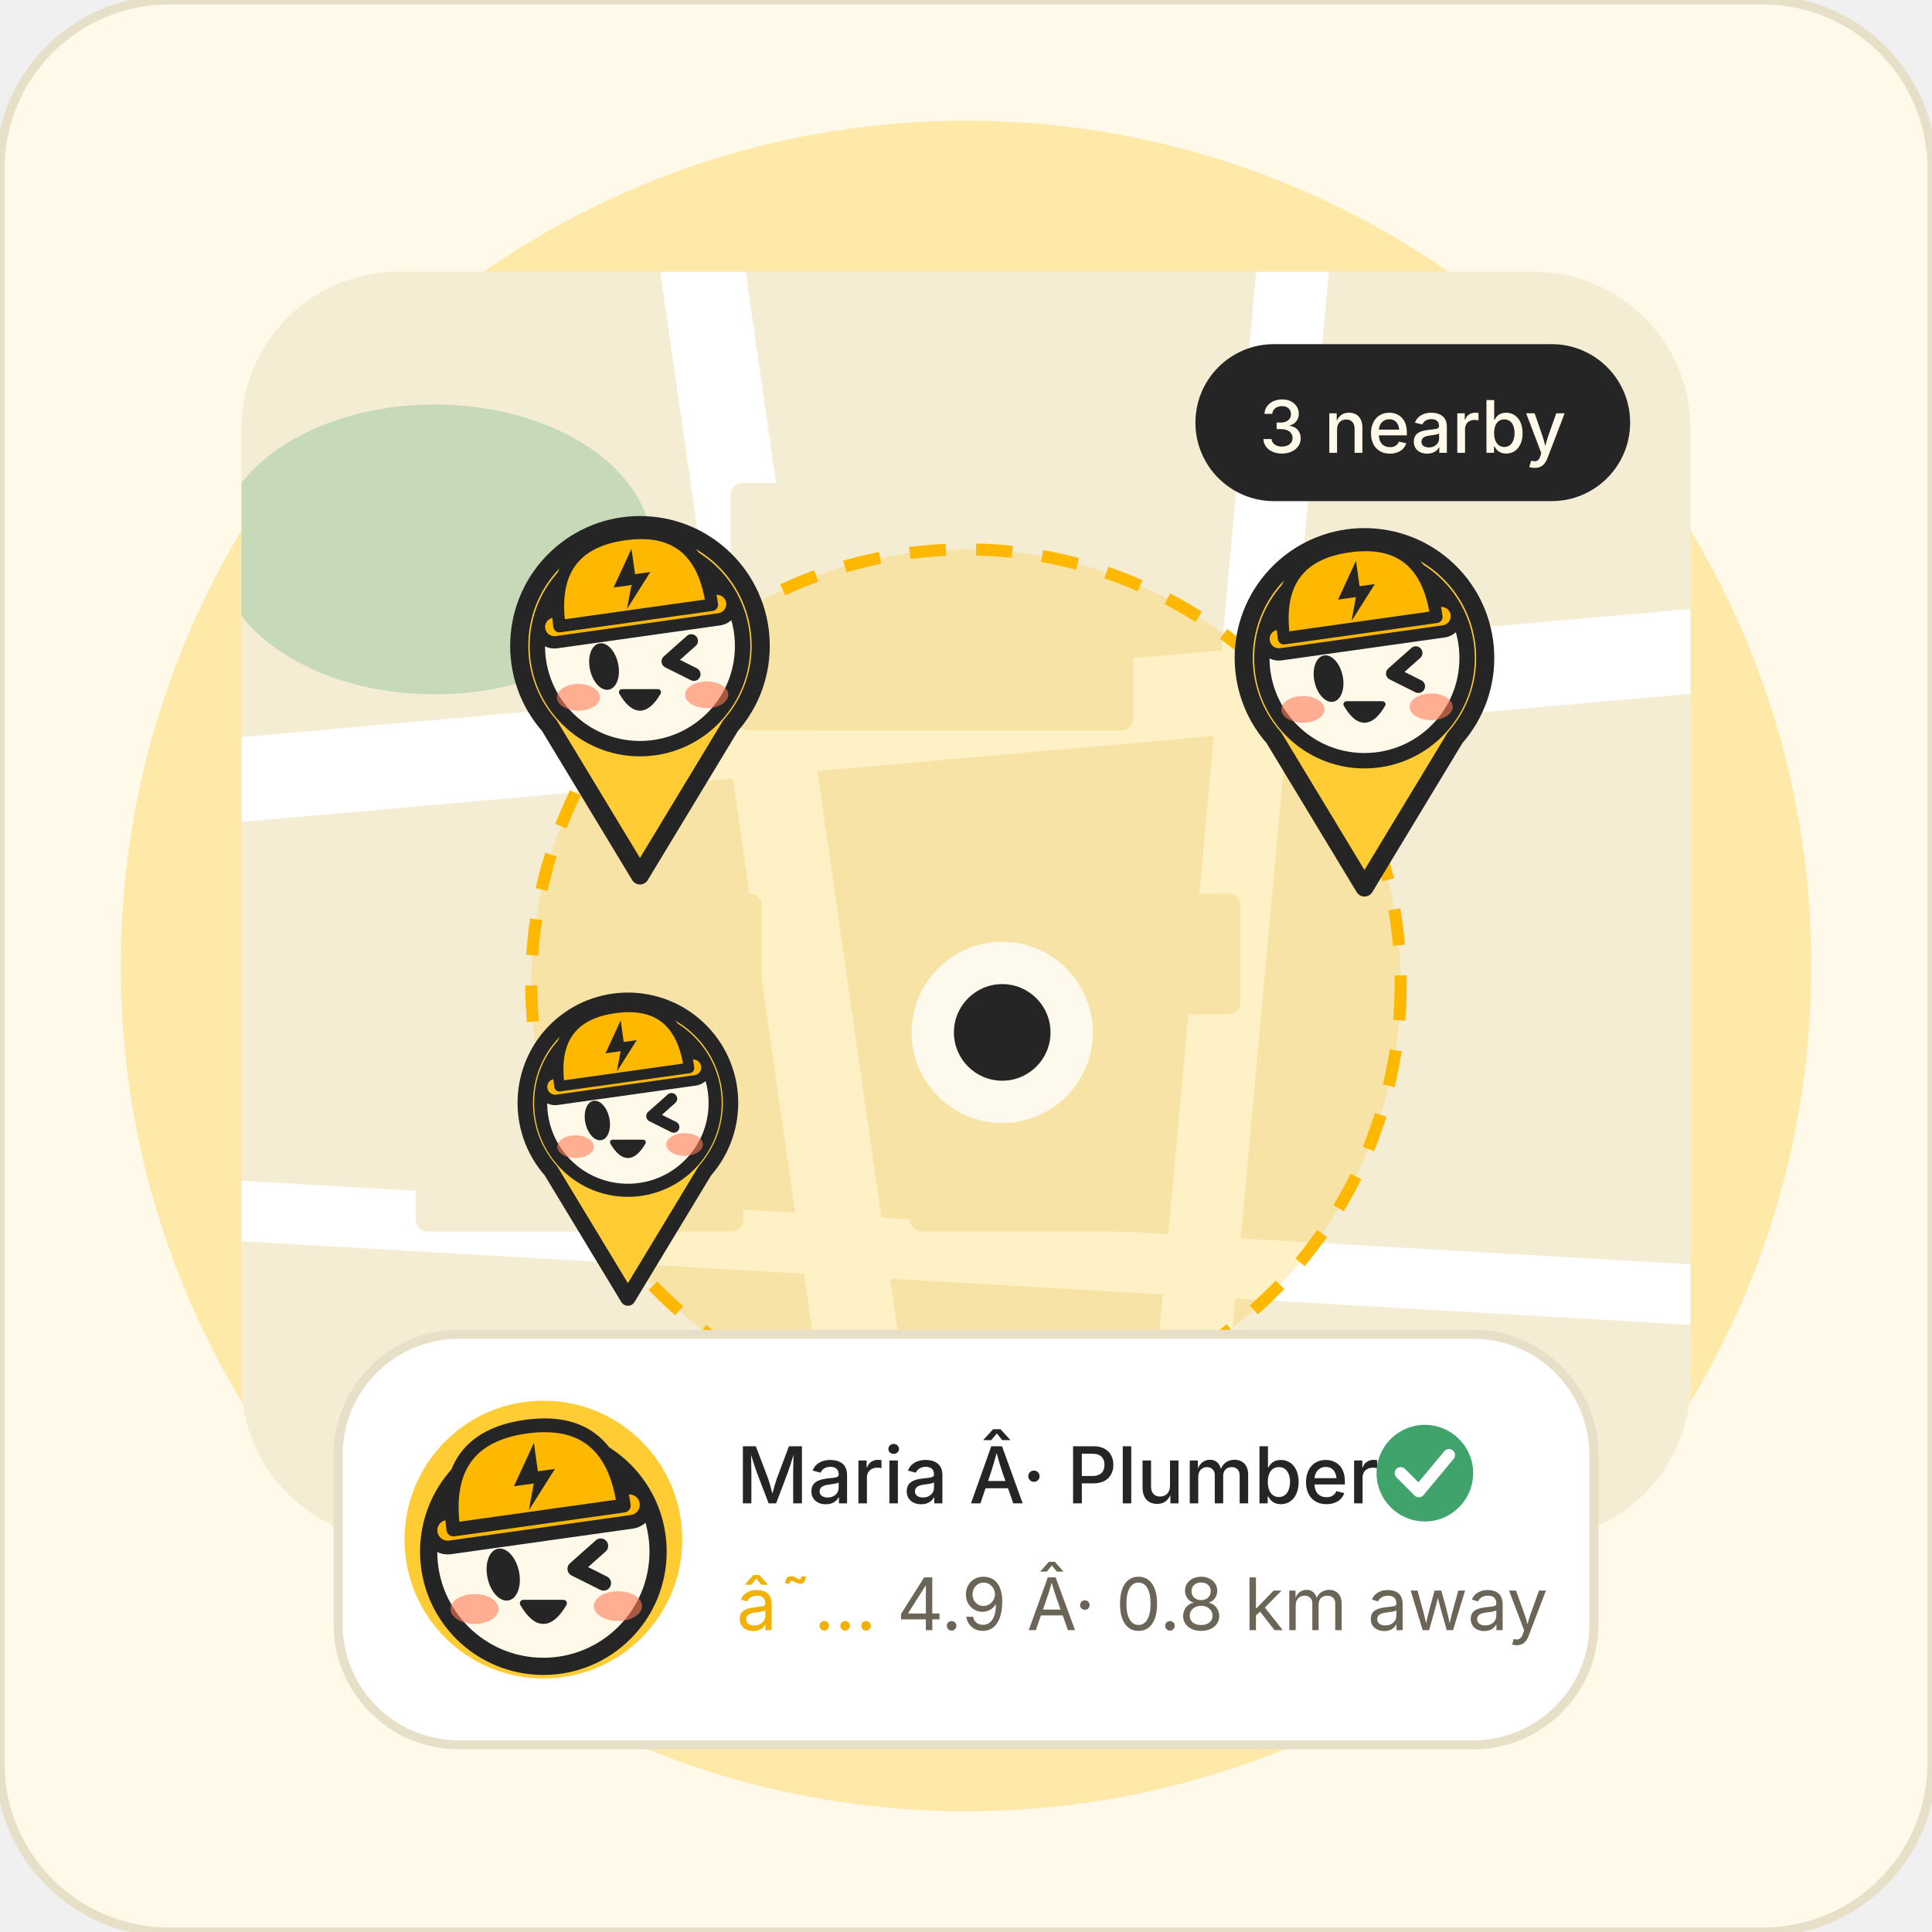
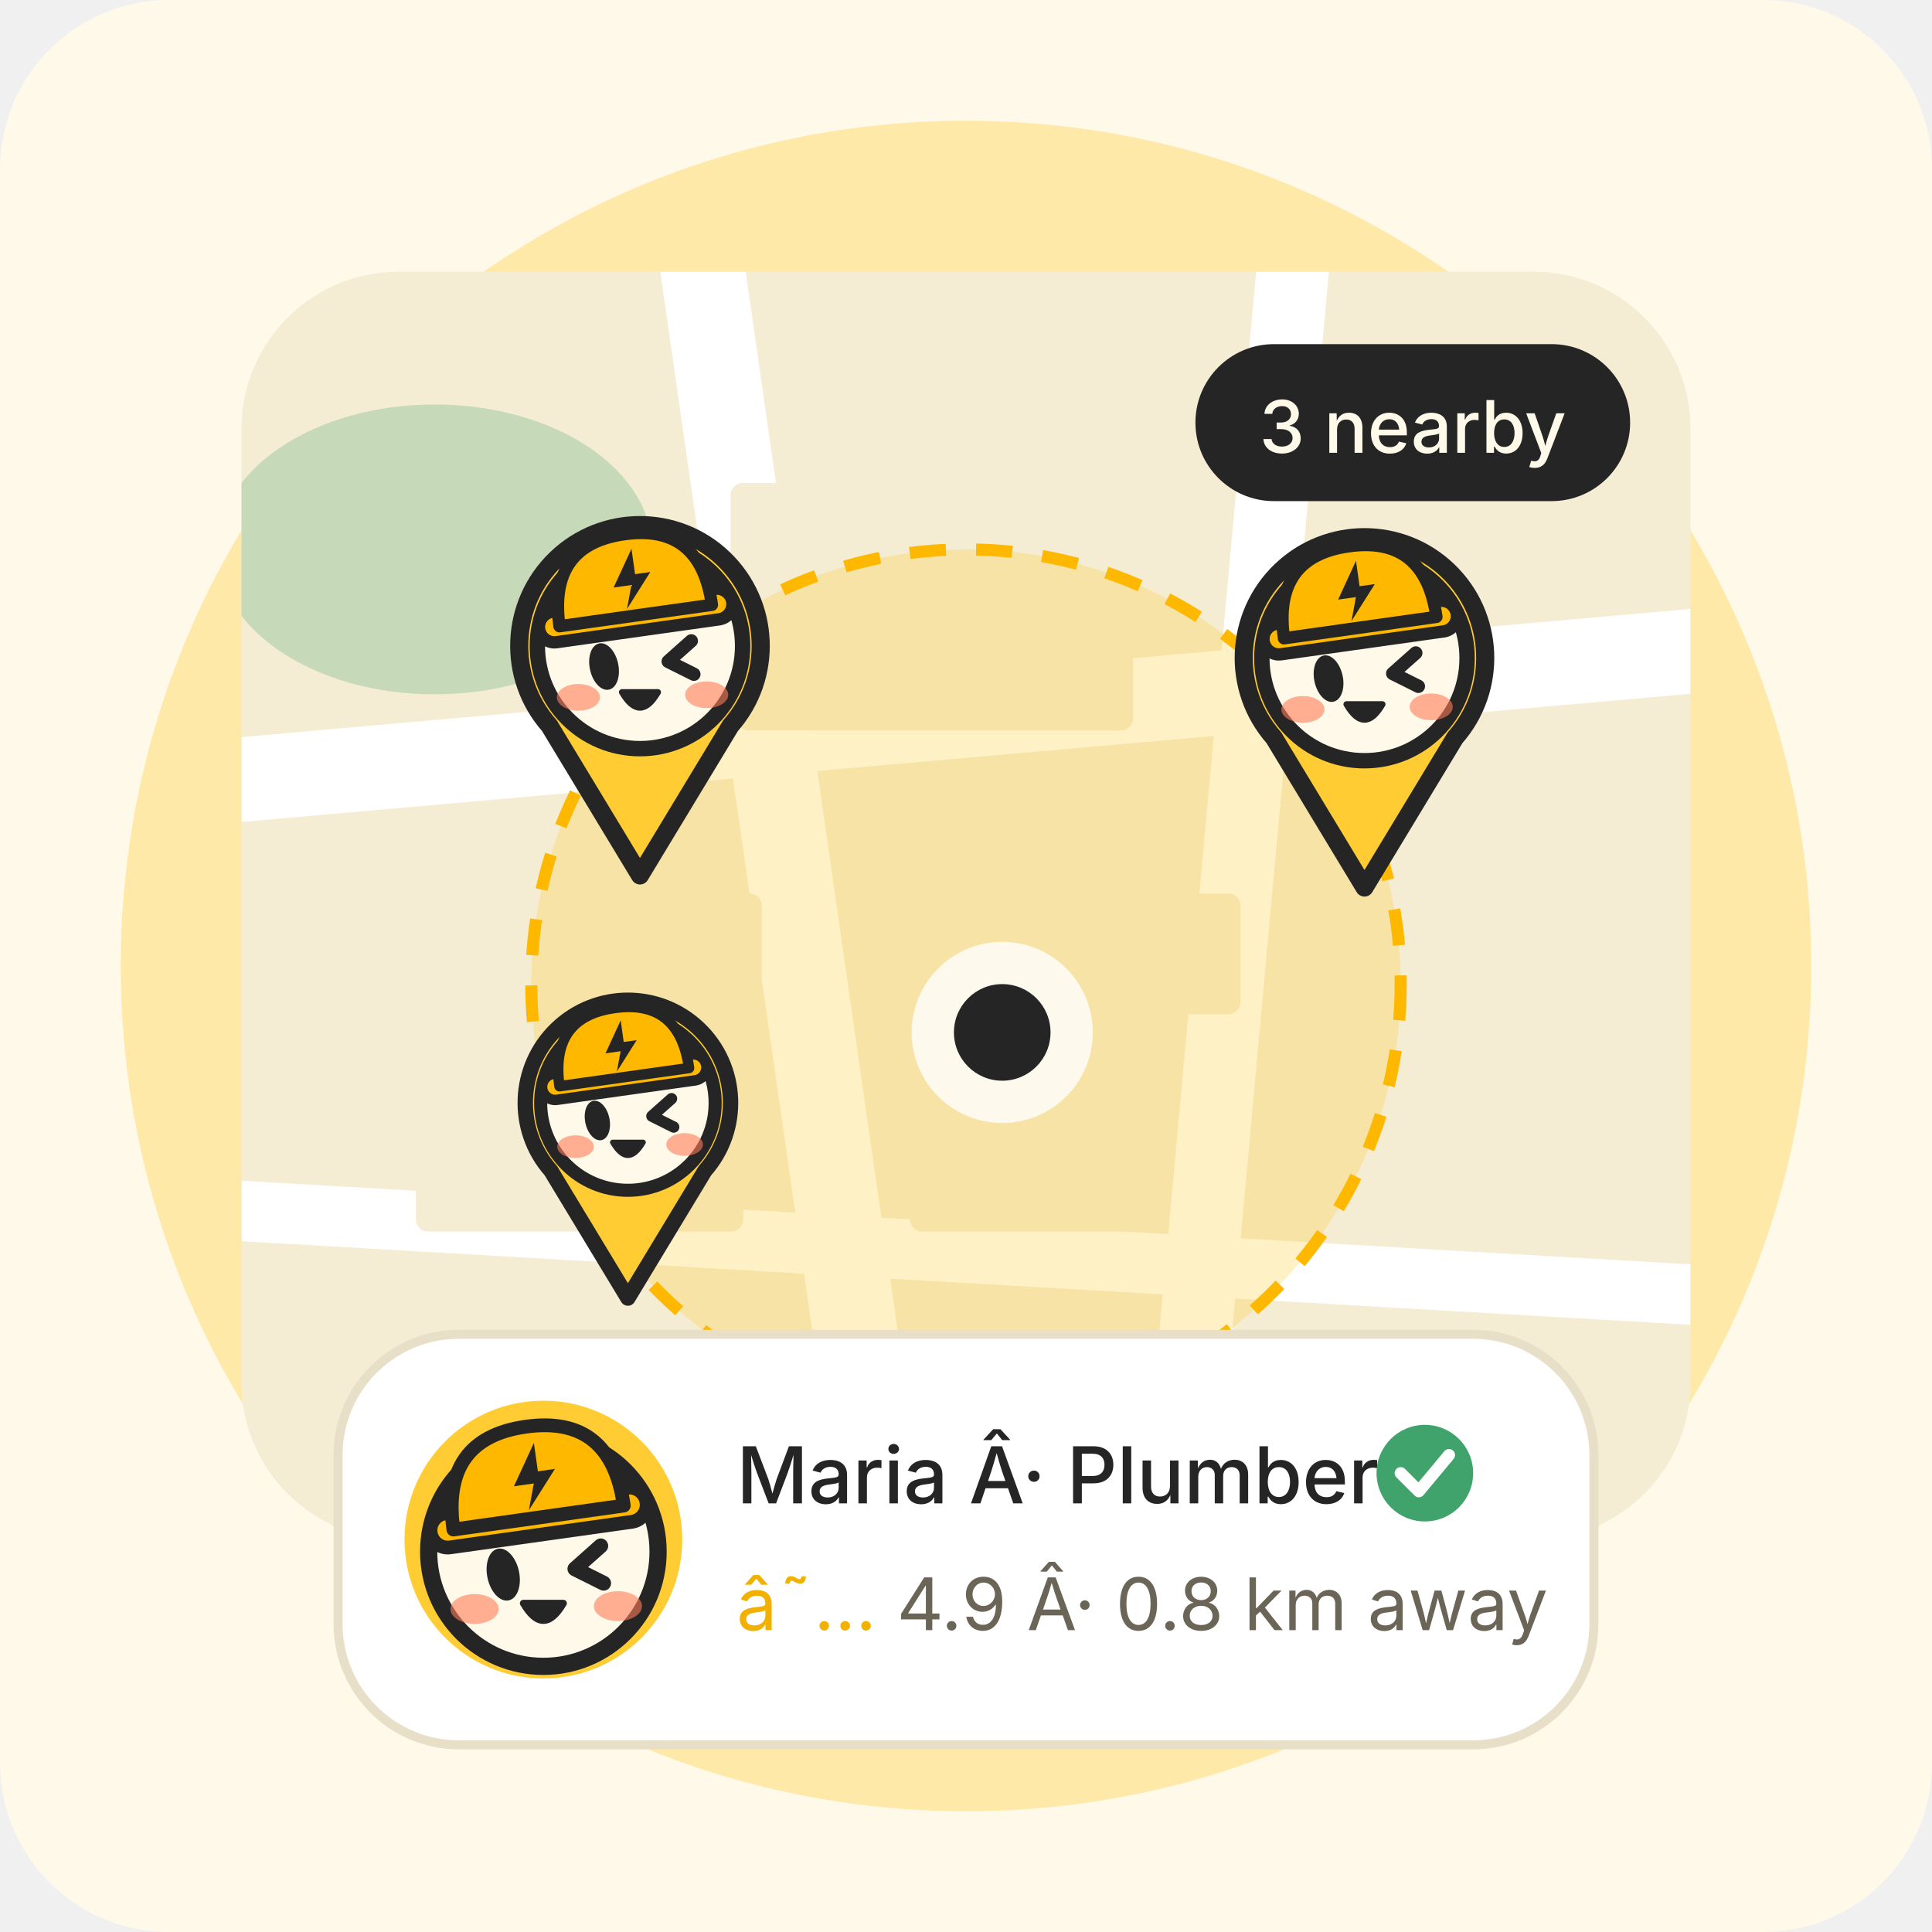
<svg xmlns="http://www.w3.org/2000/svg" width="100%" viewBox="10 10 320 320" role="img" style="">
  <defs>
    <clipPath id="mapclip">
      <rect x="30" y="50" width="240" height="210" rx="26" />
    </clipPath>
    <g id="mh">
      <circle r="20" fill="#FFF9E9" stroke="#252525" stroke-width="3" />
      <ellipse cx="-7" cy="4" rx="2.8" ry="4.6" fill="#252525" transform="rotate(-12 -7 4)" />
      <path d="M10 -1 L5.5 3 L10.5 5.5" fill="none" stroke="#252525" stroke-width="2.6" stroke-linecap="round" stroke-linejoin="round" />
      <ellipse cx="-12" cy="10" rx="4.2" ry="2.6" fill="#FF7B59" fill-opacity="0.6" />
      <ellipse cx="13" cy="9.5" rx="4.2" ry="2.6" fill="#FF7B59" fill-opacity="0.6" />
      <path d="M-3.5 9 Q0 15 3.5 9 Z" fill="#252525" stroke="#252525" stroke-width="1.2" stroke-linejoin="round" />
      <g transform="rotate(-8)">
        <rect x="-19" y="-9" width="38" height="6" rx="3" fill="#FFB800" stroke="#252525" stroke-width="2.4" />
        <path d="M-15 -6 Q-15 -22 0 -22 Q15 -22 15 -6 Z" fill="#FFB800" stroke="#252525" stroke-width="2.4" stroke-linejoin="round" />
        <path d="M1 -19 L-3.5 -12 L0 -12 L-1.5 -7.5 L4 -14 L1 -14 Z" fill="#252525" />
      </g>
    </g>
    <g id="pin">
      <path d="M0 0 L-15 -24.8 A20 20 0 1 1 15 -24.8 Z" fill="#FFCC33" stroke="#252525" stroke-width="3" stroke-linejoin="round" />
      <use href="#mh" transform="translate(0,-38) scale(0.85)" />
    </g>
    <mask id="imagine-text-gaps-0ybfky" maskUnits="userSpaceOnUse">
      <rect x="0" y="0" width="680" height="368.77" fill="white" />
      <rect x="196.328" y="65" width="56.24" height="20" fill="black" rx="2" />
      <rect x="108" y="238" width="102.844" height="21" fill="black" rx="2" />
      <rect x="108" y="260" width="112.227" height="20" fill="black" rx="2" />
      <rect x="111" y="85" width="52.422" height="23" fill="black" rx="2" />
      <rect x="112" y="106" width="65.689" height="20" fill="black" rx="2" />
      <rect x="55.828" y="153" width="60.344" height="20" fill="black" rx="2" />
      <rect x="144.539" y="153" width="50.922" height="20" fill="black" rx="2" />
      <rect x="58.883" y="189" width="54.235" height="20" fill="black" rx="2" />
      <rect x="140.734" y="189" width="40.624" height="20" fill="black" rx="2" />
      <rect x="120" y="226" width="91.222" height="21" fill="black" rx="2" />
      <rect x="120" y="247" width="124.024" height="20" fill="black" rx="2" />
      <rect x="138.367" y="277" width="46.92" height="20" fill="black" rx="2" />
      <rect x="248.109" y="79" width="19" height="25" fill="black" rx="2" />
      <rect x="69.46" y="341" width="202.264" height="20" fill="black" rx="2" />
      <rect x="389.96" y="341" width="240.081" height="20" fill="black" rx="2" />
    </mask>
  </defs>
  <g transform="translate(10,10)" style="fill:rgb(0, 0, 0);stroke:none;color:rgb(11, 11, 11);stroke-width:1px;stroke-linecap:butt;stroke-linejoin:miter;opacity:1;font-family:anthropic-sans, -apple-system, BlinkMacSystemFont, &quot;Segoe UI&quot;, sans-serif;font-size:16px;font-weight:400;text-anchor:start;dominant-baseline:auto">
-     <rect width="320" height="320" rx="28" fill="#FFF9E9" stroke="#E8DFC8" stroke-width="1.5" style="fill:rgb(255, 249, 233);stroke:rgb(232, 223, 200);color:rgb(11, 11, 11);stroke-width:1.5px;stroke-linecap:butt;stroke-linejoin:miter;opacity:1;font-family:anthropic-sans, -apple-system, BlinkMacSystemFont, &quot;Segoe UI&quot;, sans-serif;font-size:16px;font-weight:400;text-anchor:start;dominant-baseline:auto" />
+     <rect width="320" height="320" rx="28" fill="#FFF9E9" style="fill:rgb(255, 249, 233);stroke:none;color:rgb(11, 11, 11);stroke-width:1.5px;stroke-linecap:butt;stroke-linejoin:miter;opacity:1;font-family:anthropic-sans, -apple-system, BlinkMacSystemFont, &quot;Segoe UI&quot;, sans-serif;font-size:16px;font-weight:400;text-anchor:start;dominant-baseline:auto" />
    <g transform="translate(10,-5)" style="fill:rgb(0, 0, 0);stroke:none;color:rgb(11, 11, 11);stroke-width:1px;stroke-linecap:butt;stroke-linejoin:miter;opacity:1;font-family:anthropic-sans, -apple-system, BlinkMacSystemFont, &quot;Segoe UI&quot;, sans-serif;font-size:16px;font-weight:400;text-anchor:start;dominant-baseline:auto">
      <circle cx="150" cy="165" r="140" fill="#FFE9A8" style="fill:rgb(255, 233, 168);stroke:none;color:rgb(11, 11, 11);stroke-width:1px;stroke-linecap:butt;stroke-linejoin:miter;opacity:1;font-family:anthropic-sans, -apple-system, BlinkMacSystemFont, &quot;Segoe UI&quot;, sans-serif;font-size:16px;font-weight:400;text-anchor:start;dominant-baseline:auto" />
      <rect x="30" y="50" width="240" height="210" rx="26" fill="#F4ECD3" style="fill:rgb(244, 236, 211);stroke:none;color:rgb(11, 11, 11);stroke-width:1px;stroke-linecap:butt;stroke-linejoin:miter;opacity:1;font-family:anthropic-sans, -apple-system, BlinkMacSystemFont, &quot;Segoe UI&quot;, sans-serif;font-size:16px;font-weight:400;text-anchor:start;dominant-baseline:auto" />
      <g clip-path="url(#mapclip)" style="fill:rgb(0, 0, 0);stroke:none;color:rgb(11, 11, 11);stroke-width:1px;stroke-linecap:butt;stroke-linejoin:miter;opacity:1;font-family:anthropic-sans, -apple-system, BlinkMacSystemFont, &quot;Segoe UI&quot;, sans-serif;font-size:16px;font-weight:400;text-anchor:start;dominant-baseline:auto">
        <ellipse cx="62" cy="96" rx="36" ry="24" fill="#3FA36B" fill-opacity="0.25" style="fill:rgb(63, 163, 107);stroke:none;color:rgb(11, 11, 11);stroke-width:1px;stroke-linecap:butt;stroke-linejoin:miter;opacity:1;font-family:anthropic-sans, -apple-system, BlinkMacSystemFont, &quot;Segoe UI&quot;, sans-serif;font-size:16px;font-weight:400;text-anchor:start;dominant-baseline:auto" />
        <path d="M20 135 L280 112" stroke="#FFFFFF" stroke-width="14" fill="none" mask="url(#imagine-text-gaps-0ybfky)" style="fill:none;stroke:rgb(255, 255, 255);color:rgb(11, 11, 11);stroke-width:14px;stroke-linecap:butt;stroke-linejoin:miter;opacity:1;font-family:anthropic-sans, -apple-system, BlinkMacSystemFont, &quot;Segoe UI&quot;, sans-serif;font-size:16px;font-weight:400;text-anchor:start;dominant-baseline:auto" />
        <path d="M105 40 L138 270" stroke="#FFFFFF" stroke-width="14" fill="none" mask="url(#imagine-text-gaps-0ybfky)" style="fill:none;stroke:rgb(255, 255, 255);color:rgb(11, 11, 11);stroke-width:14px;stroke-linecap:butt;stroke-linejoin:miter;opacity:1;font-family:anthropic-sans, -apple-system, BlinkMacSystemFont, &quot;Segoe UI&quot;, sans-serif;font-size:16px;font-weight:400;text-anchor:start;dominant-baseline:auto" />
        <path d="M205 40 L184 270" stroke="#FFFFFF" stroke-width="12" fill="none" mask="url(#imagine-text-gaps-0ybfky)" style="fill:none;stroke:rgb(255, 255, 255);color:rgb(11, 11, 11);stroke-width:12px;stroke-linecap:butt;stroke-linejoin:miter;opacity:1;font-family:anthropic-sans, -apple-system, BlinkMacSystemFont, &quot;Segoe UI&quot;, sans-serif;font-size:16px;font-weight:400;text-anchor:start;dominant-baseline:auto" />
        <path d="M20 205 L280 220" stroke="#FFFFFF" stroke-width="10" fill="none" mask="url(#imagine-text-gaps-0ybfky)" style="fill:none;stroke:rgb(255, 255, 255);color:rgb(11, 11, 11);stroke-width:10px;stroke-linecap:butt;stroke-linejoin:miter;opacity:1;font-family:anthropic-sans, -apple-system, BlinkMacSystemFont, &quot;Segoe UI&quot;, sans-serif;font-size:16px;font-weight:400;text-anchor:start;dominant-baseline:auto" />
      </g>
      <circle cx="150" cy="168" r="72" fill="#FFCC33" fill-opacity="0.28" stroke="#FFB800" stroke-width="2" stroke-dasharray="6 5" style="fill:rgb(255, 204, 51);stroke:rgb(255, 184, 0);color:rgb(11, 11, 11);stroke-width:2px;stroke-dasharray:6px, 5px;stroke-linecap:butt;stroke-linejoin:miter;opacity:1;font-family:anthropic-sans, -apple-system, BlinkMacSystemFont, &quot;Segoe UI&quot;, sans-serif;font-size:16px;font-weight:400;text-anchor:start;dominant-baseline:auto" />
      <use href="#pin" transform="translate(96,150)" style="fill:rgb(0, 0, 0);stroke:none;color:rgb(11, 11, 11);stroke-width:1px;stroke-linecap:butt;stroke-linejoin:miter;opacity:1;font-family:anthropic-sans, -apple-system, BlinkMacSystemFont, &quot;Segoe UI&quot;, sans-serif;font-size:16px;font-weight:400;text-anchor:start;dominant-baseline:auto" />
      <use href="#pin" transform="translate(216,152)" style="fill:rgb(0, 0, 0);stroke:none;color:rgb(11, 11, 11);stroke-width:1px;stroke-linecap:butt;stroke-linejoin:miter;opacity:1;font-family:anthropic-sans, -apple-system, BlinkMacSystemFont, &quot;Segoe UI&quot;, sans-serif;font-size:16px;font-weight:400;text-anchor:start;dominant-baseline:auto" />
      <use href="#pin" transform="translate(94,220) scale(0.85)" style="fill:rgb(0, 0, 0);stroke:none;color:rgb(11, 11, 11);stroke-width:1px;stroke-linecap:butt;stroke-linejoin:miter;opacity:1;font-family:anthropic-sans, -apple-system, BlinkMacSystemFont, &quot;Segoe UI&quot;, sans-serif;font-size:16px;font-weight:400;text-anchor:start;dominant-baseline:auto" />
      <circle cx="156" cy="176" r="15" fill="#FFFFFF" fill-opacity="0.8" style="fill:rgb(255, 255, 255);stroke:none;color:rgb(11, 11, 11);stroke-width:1px;stroke-linecap:butt;stroke-linejoin:miter;opacity:1;font-family:anthropic-sans, -apple-system, BlinkMacSystemFont, &quot;Segoe UI&quot;, sans-serif;font-size:16px;font-weight:400;text-anchor:start;dominant-baseline:auto" />
      <circle cx="156" cy="176" r="8" fill="#252525" style="fill:rgb(37, 37, 37);stroke:none;color:rgb(11, 11, 11);stroke-width:1px;stroke-linecap:butt;stroke-linejoin:miter;opacity:1;font-family:anthropic-sans, -apple-system, BlinkMacSystemFont, &quot;Segoe UI&quot;, sans-serif;font-size:16px;font-weight:400;text-anchor:start;dominant-baseline:auto" />
      <rect x="188" y="62" width="72" height="26" rx="13" fill="#252525" style="fill:rgb(37, 37, 37);stroke:none;color:rgb(11, 11, 11);stroke-width:1px;stroke-linecap:butt;stroke-linejoin:miter;opacity:1;font-family:anthropic-sans, -apple-system, BlinkMacSystemFont, &quot;Segoe UI&quot;, sans-serif;font-size:16px;font-weight:400;text-anchor:start;dominant-baseline:auto" />
      <text x="224" y="80" font-size="12" font-weight="500" fill="#FFF9E9" text-anchor="middle" style="fill:rgb(255, 249, 233);stroke:none;color:rgb(11, 11, 11);stroke-width:1px;stroke-linecap:butt;stroke-linejoin:miter;opacity:1;font-family:anthropic-sans, -apple-system, BlinkMacSystemFont, &quot;Segoe UI&quot;, sans-serif;font-size:12px;font-weight:500;text-anchor:middle;dominant-baseline:auto">3 nearby</text>
      <rect x="46" y="226" width="208" height="68" rx="20" fill="#FFFFFF" stroke="#E8DFC8" stroke-width="1.5" style="fill:rgb(255, 255, 255);stroke:rgb(232, 223, 200);color:rgb(11, 11, 11);stroke-width:1.5px;stroke-linecap:butt;stroke-linejoin:miter;opacity:1;font-family:anthropic-sans, -apple-system, BlinkMacSystemFont, &quot;Segoe UI&quot;, sans-serif;font-size:16px;font-weight:400;text-anchor:start;dominant-baseline:auto" />
      <circle cx="80" cy="260" r="23" fill="#FFCC33" style="fill:rgb(255, 204, 51);stroke:none;color:rgb(11, 11, 11);stroke-width:1px;stroke-linecap:butt;stroke-linejoin:miter;opacity:1;font-family:anthropic-sans, -apple-system, BlinkMacSystemFont, &quot;Segoe UI&quot;, sans-serif;font-size:16px;font-weight:400;text-anchor:start;dominant-baseline:auto" />
      <use href="#mh" transform="translate(80,262) scale(0.95)" style="fill:rgb(0, 0, 0);stroke:none;color:rgb(11, 11, 11);stroke-width:1px;stroke-linecap:butt;stroke-linejoin:miter;opacity:1;font-family:anthropic-sans, -apple-system, BlinkMacSystemFont, &quot;Segoe UI&quot;, sans-serif;font-size:16px;font-weight:400;text-anchor:start;dominant-baseline:auto" />
      <text x="112" y="254" font-size="13" font-weight="500" fill="#252525" style="fill:rgb(37, 37, 37);stroke:none;color:rgb(11, 11, 11);stroke-width:1px;stroke-linecap:butt;stroke-linejoin:miter;opacity:1;font-family:anthropic-sans, -apple-system, BlinkMacSystemFont, &quot;Segoe UI&quot;, sans-serif;font-size:13px;font-weight:500;text-anchor:start;dominant-baseline:auto">Maria Â· Plumber</text>
      <circle cx="226" cy="249" r="8" fill="#3FA36B" style="fill:rgb(63, 163, 107);stroke:none;color:rgb(11, 11, 11);stroke-width:1px;stroke-linecap:butt;stroke-linejoin:miter;opacity:1;font-family:anthropic-sans, -apple-system, BlinkMacSystemFont, &quot;Segoe UI&quot;, sans-serif;font-size:16px;font-weight:400;text-anchor:start;dominant-baseline:auto" />
      <path d="M222 249 L225 252 L230 246" fill="none" stroke="#FFFFFF" stroke-width="2" stroke-linecap="round" stroke-linejoin="round" style="fill:none;stroke:rgb(255, 255, 255);color:rgb(11, 11, 11);stroke-width:2px;stroke-linecap:round;stroke-linejoin:round;opacity:1;font-family:anthropic-sans, -apple-system, BlinkMacSystemFont, &quot;Segoe UI&quot;, sans-serif;font-size:16px;font-weight:400;text-anchor:start;dominant-baseline:auto" />
      <text x="112" y="275" font-size="12" fill="#6B6558" style="fill:rgb(107, 101, 88);stroke:none;color:rgb(11, 11, 11);stroke-width:1px;stroke-linecap:butt;stroke-linejoin:miter;opacity:1;font-family:anthropic-sans, -apple-system, BlinkMacSystemFont, &quot;Segoe UI&quot;, sans-serif;font-size:12px;font-weight:400;text-anchor:start;dominant-baseline:auto">
        <tspan fill="#F2B100" style="fill:rgb(242, 177, 0);stroke:none;color:rgb(11, 11, 11);stroke-width:1px;stroke-linecap:butt;stroke-linejoin:miter;opacity:1;font-family:anthropic-sans, -apple-system, BlinkMacSystemFont, &quot;Segoe UI&quot;, sans-serif;font-size:12px;font-weight:400;text-anchor:start;dominant-baseline:auto">â˜…</tspan> 4.9 Â· 0.8 km away</text>
    </g>
  </g>
  <g transform="translate(350,10)" style="fill:rgb(0, 0, 0);stroke:none;color:rgb(11, 11, 11);stroke-width:1px;stroke-linecap:butt;stroke-linejoin:miter;opacity:1;font-family:anthropic-sans, -apple-system, BlinkMacSystemFont, &quot;Segoe UI&quot;, sans-serif;font-size:16px;font-weight:400;text-anchor:start;dominant-baseline:auto">
-     <rect width="320" height="320" rx="28" fill="#FFF9E9" stroke="#E8DFC8" stroke-width="1.5" style="fill:rgb(255, 249, 233);stroke:rgb(232, 223, 200);color:rgb(11, 11, 11);stroke-width:1.5px;stroke-linecap:butt;stroke-linejoin:miter;opacity:1;font-family:anthropic-sans, -apple-system, BlinkMacSystemFont, &quot;Segoe UI&quot;, sans-serif;font-size:16px;font-weight:400;text-anchor:start;dominant-baseline:auto" />
+     <rect width="320" height="320" rx="28" fill="#FFF9E9" style="fill:rgb(255, 249, 233);stroke:none;color:rgb(11, 11, 11);stroke-width:1.5px;stroke-linecap:butt;stroke-linejoin:miter;opacity:1;font-family:anthropic-sans, -apple-system, BlinkMacSystemFont, &quot;Segoe UI&quot;, sans-serif;font-size:16px;font-weight:400;text-anchor:start;dominant-baseline:auto" />
    <g transform="translate(10,-5)" style="fill:rgb(0, 0, 0);stroke:none;color:rgb(11, 11, 11);stroke-width:1px;stroke-linecap:butt;stroke-linejoin:miter;opacity:1;font-family:anthropic-sans, -apple-system, BlinkMacSystemFont, &quot;Segoe UI&quot;, sans-serif;font-size:16px;font-weight:400;text-anchor:start;dominant-baseline:auto">
      <circle cx="150" cy="165" r="140" fill="#FFE9A8" style="fill:rgb(255, 233, 168);stroke:none;color:rgb(11, 11, 11);stroke-width:1px;stroke-linecap:butt;stroke-linejoin:miter;opacity:1;font-family:anthropic-sans, -apple-system, BlinkMacSystemFont, &quot;Segoe UI&quot;, sans-serif;font-size:16px;font-weight:400;text-anchor:start;dominant-baseline:auto" />
      <rect x="30" y="60" width="200" height="164" rx="24" fill="#FFFFFF" stroke="#E8DFC8" stroke-width="1.5" style="fill:rgb(255, 255, 255);stroke:rgb(232, 223, 200);color:rgb(11, 11, 11);stroke-width:1.5px;stroke-linecap:butt;stroke-linejoin:miter;opacity:1;font-family:anthropic-sans, -apple-system, BlinkMacSystemFont, &quot;Segoe UI&quot;, sans-serif;font-size:16px;font-weight:400;text-anchor:start;dominant-baseline:auto" />
      <circle cx="76" cy="110" r="29" fill="#FFCC33" style="fill:rgb(255, 204, 51);stroke:none;color:rgb(11, 11, 11);stroke-width:1px;stroke-linecap:butt;stroke-linejoin:miter;opacity:1;font-family:anthropic-sans, -apple-system, BlinkMacSystemFont, &quot;Segoe UI&quot;, sans-serif;font-size:16px;font-weight:400;text-anchor:start;dominant-baseline:auto" />
      <use href="#mh" transform="translate(76,112) scale(1.3)" style="fill:rgb(0, 0, 0);stroke:none;color:rgb(11, 11, 11);stroke-width:1px;stroke-linecap:butt;stroke-linejoin:miter;opacity:1;font-family:anthropic-sans, -apple-system, BlinkMacSystemFont, &quot;Segoe UI&quot;, sans-serif;font-size:16px;font-weight:400;text-anchor:start;dominant-baseline:auto" />
      <text x="116" y="102" font-size="14" font-weight="500" fill="#252525" style="fill:rgb(37, 37, 37);stroke:none;color:rgb(11, 11, 11);stroke-width:1px;stroke-linecap:butt;stroke-linejoin:miter;opacity:1;font-family:anthropic-sans, -apple-system, BlinkMacSystemFont, &quot;Segoe UI&quot;, sans-serif;font-size:14px;font-weight:500;text-anchor:start;dominant-baseline:auto">Alex R.</text>
      <text x="116" y="121" font-size="12" fill="#6B6558" style="fill:rgb(107, 101, 88);stroke:none;color:rgb(11, 11, 11);stroke-width:1px;stroke-linecap:butt;stroke-linejoin:miter;opacity:1;font-family:anthropic-sans, -apple-system, BlinkMacSystemFont, &quot;Segoe UI&quot;, sans-serif;font-size:12px;font-weight:400;text-anchor:start;dominant-baseline:auto">Handyman</text>
      <rect x="48" y="150" width="76" height="28" rx="14" fill="#FFCC33" style="fill:rgb(255, 204, 51);stroke:none;color:rgb(11, 11, 11);stroke-width:1px;stroke-linecap:butt;stroke-linejoin:miter;opacity:1;font-family:anthropic-sans, -apple-system, BlinkMacSystemFont, &quot;Segoe UI&quot;, sans-serif;font-size:16px;font-weight:400;text-anchor:start;dominant-baseline:auto" />
      <text x="86" y="168" font-size="12" font-weight="500" fill="#252525" text-anchor="middle" style="fill:rgb(37, 37, 37);stroke:none;color:rgb(11, 11, 11);stroke-width:1px;stroke-linecap:butt;stroke-linejoin:miter;opacity:1;font-family:anthropic-sans, -apple-system, BlinkMacSystemFont, &quot;Segoe UI&quot;, sans-serif;font-size:12px;font-weight:500;text-anchor:middle;dominant-baseline:auto">Plumbing</text>
      <rect x="130" y="150" width="80" height="28" rx="14" fill="#F4ECD3" stroke="#E8DFC8" stroke-width="1.2" style="fill:rgb(244, 236, 211);stroke:rgb(232, 223, 200);color:rgb(11, 11, 11);stroke-width:1.2px;stroke-linecap:butt;stroke-linejoin:miter;opacity:1;font-family:anthropic-sans, -apple-system, BlinkMacSystemFont, &quot;Segoe UI&quot;, sans-serif;font-size:16px;font-weight:400;text-anchor:start;dominant-baseline:auto" />
      <text x="170" y="168" font-size="12" fill="#252525" text-anchor="middle" style="fill:rgb(37, 37, 37);stroke:none;color:rgb(11, 11, 11);stroke-width:1px;stroke-linecap:butt;stroke-linejoin:miter;opacity:1;font-family:anthropic-sans, -apple-system, BlinkMacSystemFont, &quot;Segoe UI&quot;, sans-serif;font-size:12px;font-weight:400;text-anchor:middle;dominant-baseline:auto">Painting</text>
      <rect x="48" y="186" width="76" height="28" rx="14" fill="#F4ECD3" stroke="#E8DFC8" stroke-width="1.2" style="fill:rgb(244, 236, 211);stroke:rgb(232, 223, 200);color:rgb(11, 11, 11);stroke-width:1.2px;stroke-linecap:butt;stroke-linejoin:miter;opacity:1;font-family:anthropic-sans, -apple-system, BlinkMacSystemFont, &quot;Segoe UI&quot;, sans-serif;font-size:16px;font-weight:400;text-anchor:start;dominant-baseline:auto" />
      <text x="86" y="204" font-size="12" fill="#252525" text-anchor="middle" style="fill:rgb(37, 37, 37);stroke:none;color:rgb(11, 11, 11);stroke-width:1px;stroke-linecap:butt;stroke-linejoin:miter;opacity:1;font-family:anthropic-sans, -apple-system, BlinkMacSystemFont, &quot;Segoe UI&quot;, sans-serif;font-size:12px;font-weight:400;text-anchor:middle;dominant-baseline:auto">Cleaning</text>
      <rect x="130" y="186" width="62" height="28" rx="14" fill="none" stroke="#6B6558" stroke-width="1.2" stroke-dasharray="4 3" style="fill:none;stroke:rgb(107, 101, 88);color:rgb(11, 11, 11);stroke-width:1.2px;stroke-dasharray:4px, 3px;stroke-linecap:butt;stroke-linejoin:miter;opacity:1;font-family:anthropic-sans, -apple-system, BlinkMacSystemFont, &quot;Segoe UI&quot;, sans-serif;font-size:16px;font-weight:400;text-anchor:start;dominant-baseline:auto" />
      <text x="161" y="204" font-size="12" fill="#6B6558" text-anchor="middle" style="fill:rgb(107, 101, 88);stroke:none;color:rgb(11, 11, 11);stroke-width:1px;stroke-linecap:butt;stroke-linejoin:miter;opacity:1;font-family:anthropic-sans, -apple-system, BlinkMacSystemFont, &quot;Segoe UI&quot;, sans-serif;font-size:12px;font-weight:400;text-anchor:middle;dominant-baseline:auto">+ Skill</text>
      <rect x="104" y="214" width="180" height="96" rx="22" fill="#252525" style="fill:rgb(37, 37, 37);stroke:none;color:rgb(11, 11, 11);stroke-width:1px;stroke-linecap:butt;stroke-linejoin:miter;opacity:1;font-family:anthropic-sans, -apple-system, BlinkMacSystemFont, &quot;Segoe UI&quot;, sans-serif;font-size:16px;font-weight:400;text-anchor:start;dominant-baseline:auto" />
      <circle cx="276" cy="218" r="8" fill="#FF7B59" stroke="#FFF9E9" stroke-width="2.5" style="fill:rgb(255, 123, 89);stroke:rgb(255, 249, 233);color:rgb(11, 11, 11);stroke-width:2.5px;stroke-linecap:butt;stroke-linejoin:miter;opacity:1;font-family:anthropic-sans, -apple-system, BlinkMacSystemFont, &quot;Segoe UI&quot;, sans-serif;font-size:16px;font-weight:400;text-anchor:start;dominant-baseline:auto" />
      <text x="124" y="242" font-size="13" font-weight="500" fill="#FFCC33" style="fill:rgb(255, 204, 51);stroke:none;color:rgb(11, 11, 11);stroke-width:1px;stroke-linecap:butt;stroke-linejoin:miter;opacity:1;font-family:anthropic-sans, -apple-system, BlinkMacSystemFont, &quot;Segoe UI&quot;, sans-serif;font-size:13px;font-weight:500;text-anchor:start;dominant-baseline:auto">New booking!</text>
      <text x="124" y="262" font-size="12" fill="#FFF9E9" style="fill:rgb(255, 249, 233);stroke:none;color:rgb(11, 11, 11);stroke-width:1px;stroke-linecap:butt;stroke-linejoin:miter;opacity:1;font-family:anthropic-sans, -apple-system, BlinkMacSystemFont, &quot;Segoe UI&quot;, sans-serif;font-size:12px;font-weight:400;text-anchor:start;dominant-baseline:auto">Fix kitchen sink Â· â‚±450</text>
      <rect x="124" y="274" width="76" height="26" rx="13" fill="#FFCC33" style="fill:rgb(255, 204, 51);stroke:none;color:rgb(11, 11, 11);stroke-width:1px;stroke-linecap:butt;stroke-linejoin:miter;opacity:1;font-family:anthropic-sans, -apple-system, BlinkMacSystemFont, &quot;Segoe UI&quot;, sans-serif;font-size:16px;font-weight:400;text-anchor:start;dominant-baseline:auto" />
      <text x="162" y="292" font-size="12" font-weight="500" fill="#252525" text-anchor="middle" style="fill:rgb(37, 37, 37);stroke:none;color:rgb(11, 11, 11);stroke-width:1px;stroke-linecap:butt;stroke-linejoin:miter;opacity:1;font-family:anthropic-sans, -apple-system, BlinkMacSystemFont, &quot;Segoe UI&quot;, sans-serif;font-size:12px;font-weight:500;text-anchor:middle;dominant-baseline:auto">Accept</text>
      <circle cx="258" cy="92" r="17" fill="#FFCC33" stroke="#252525" stroke-width="3" style="fill:rgb(255, 204, 51);stroke:rgb(37, 37, 37);color:rgb(11, 11, 11);stroke-width:3px;stroke-linecap:butt;stroke-linejoin:miter;opacity:1;font-family:anthropic-sans, -apple-system, BlinkMacSystemFont, &quot;Segoe UI&quot;, sans-serif;font-size:16px;font-weight:400;text-anchor:start;dominant-baseline:auto" />
      <text x="258" y="98" font-size="16" font-weight="500" fill="#252525" text-anchor="middle" style="fill:rgb(37, 37, 37);stroke:none;color:rgb(11, 11, 11);stroke-width:1px;stroke-linecap:butt;stroke-linejoin:miter;opacity:1;font-family:anthropic-sans, -apple-system, BlinkMacSystemFont, &quot;Segoe UI&quot;, sans-serif;font-size:16px;font-weight:500;text-anchor:middle;dominant-baseline:auto">â‚±</text>
      <circle cx="244" cy="128" r="12" fill="#FFCC33" stroke="#252525" stroke-width="3" style="fill:rgb(255, 204, 51);stroke:rgb(37, 37, 37);color:rgb(11, 11, 11);stroke-width:3px;stroke-linecap:butt;stroke-linejoin:miter;opacity:1;font-family:anthropic-sans, -apple-system, BlinkMacSystemFont, &quot;Segoe UI&quot;, sans-serif;font-size:16px;font-weight:400;text-anchor:start;dominant-baseline:auto" />
      <path d="M280 66 L287 55 M288 84 L298 80 M232 70 L226 60" fill="none" stroke="#252525" stroke-width="4.5" stroke-linecap="round" mask="url(#imagine-text-gaps-0ybfky)" style="fill:none;stroke:rgb(37, 37, 37);color:rgb(11, 11, 11);stroke-width:4.5px;stroke-linecap:round;stroke-linejoin:miter;opacity:1;font-family:anthropic-sans, -apple-system, BlinkMacSystemFont, &quot;Segoe UI&quot;, sans-serif;font-size:16px;font-weight:400;text-anchor:start;dominant-baseline:auto" />
    </g>
  </g>
  <text x="170" y="356" text-anchor="middle" style="fill:rgb(82, 81, 78);stroke:none;color:rgb(11, 11, 11);stroke-width:1px;stroke-linecap:butt;stroke-linejoin:miter;opacity:1;font-family:anthropic-sans, -apple-system, BlinkMacSystemFont, &quot;Segoe UI&quot;, sans-serif;font-size:12px;font-weight:400;text-anchor:middle;dominant-baseline:auto">Screen 1: Find Nearby Services Easily</text>
  <text x="510" y="356" text-anchor="middle" style="fill:rgb(82, 81, 78);stroke:none;color:rgb(11, 11, 11);stroke-width:1px;stroke-linecap:butt;stroke-linejoin:miter;opacity:1;font-family:anthropic-sans, -apple-system, BlinkMacSystemFont, &quot;Segoe UI&quot;, sans-serif;font-size:12px;font-weight:400;text-anchor:middle;dominant-baseline:auto">Screen 2: Turn your Skills into Opportunities</text>
</svg>
